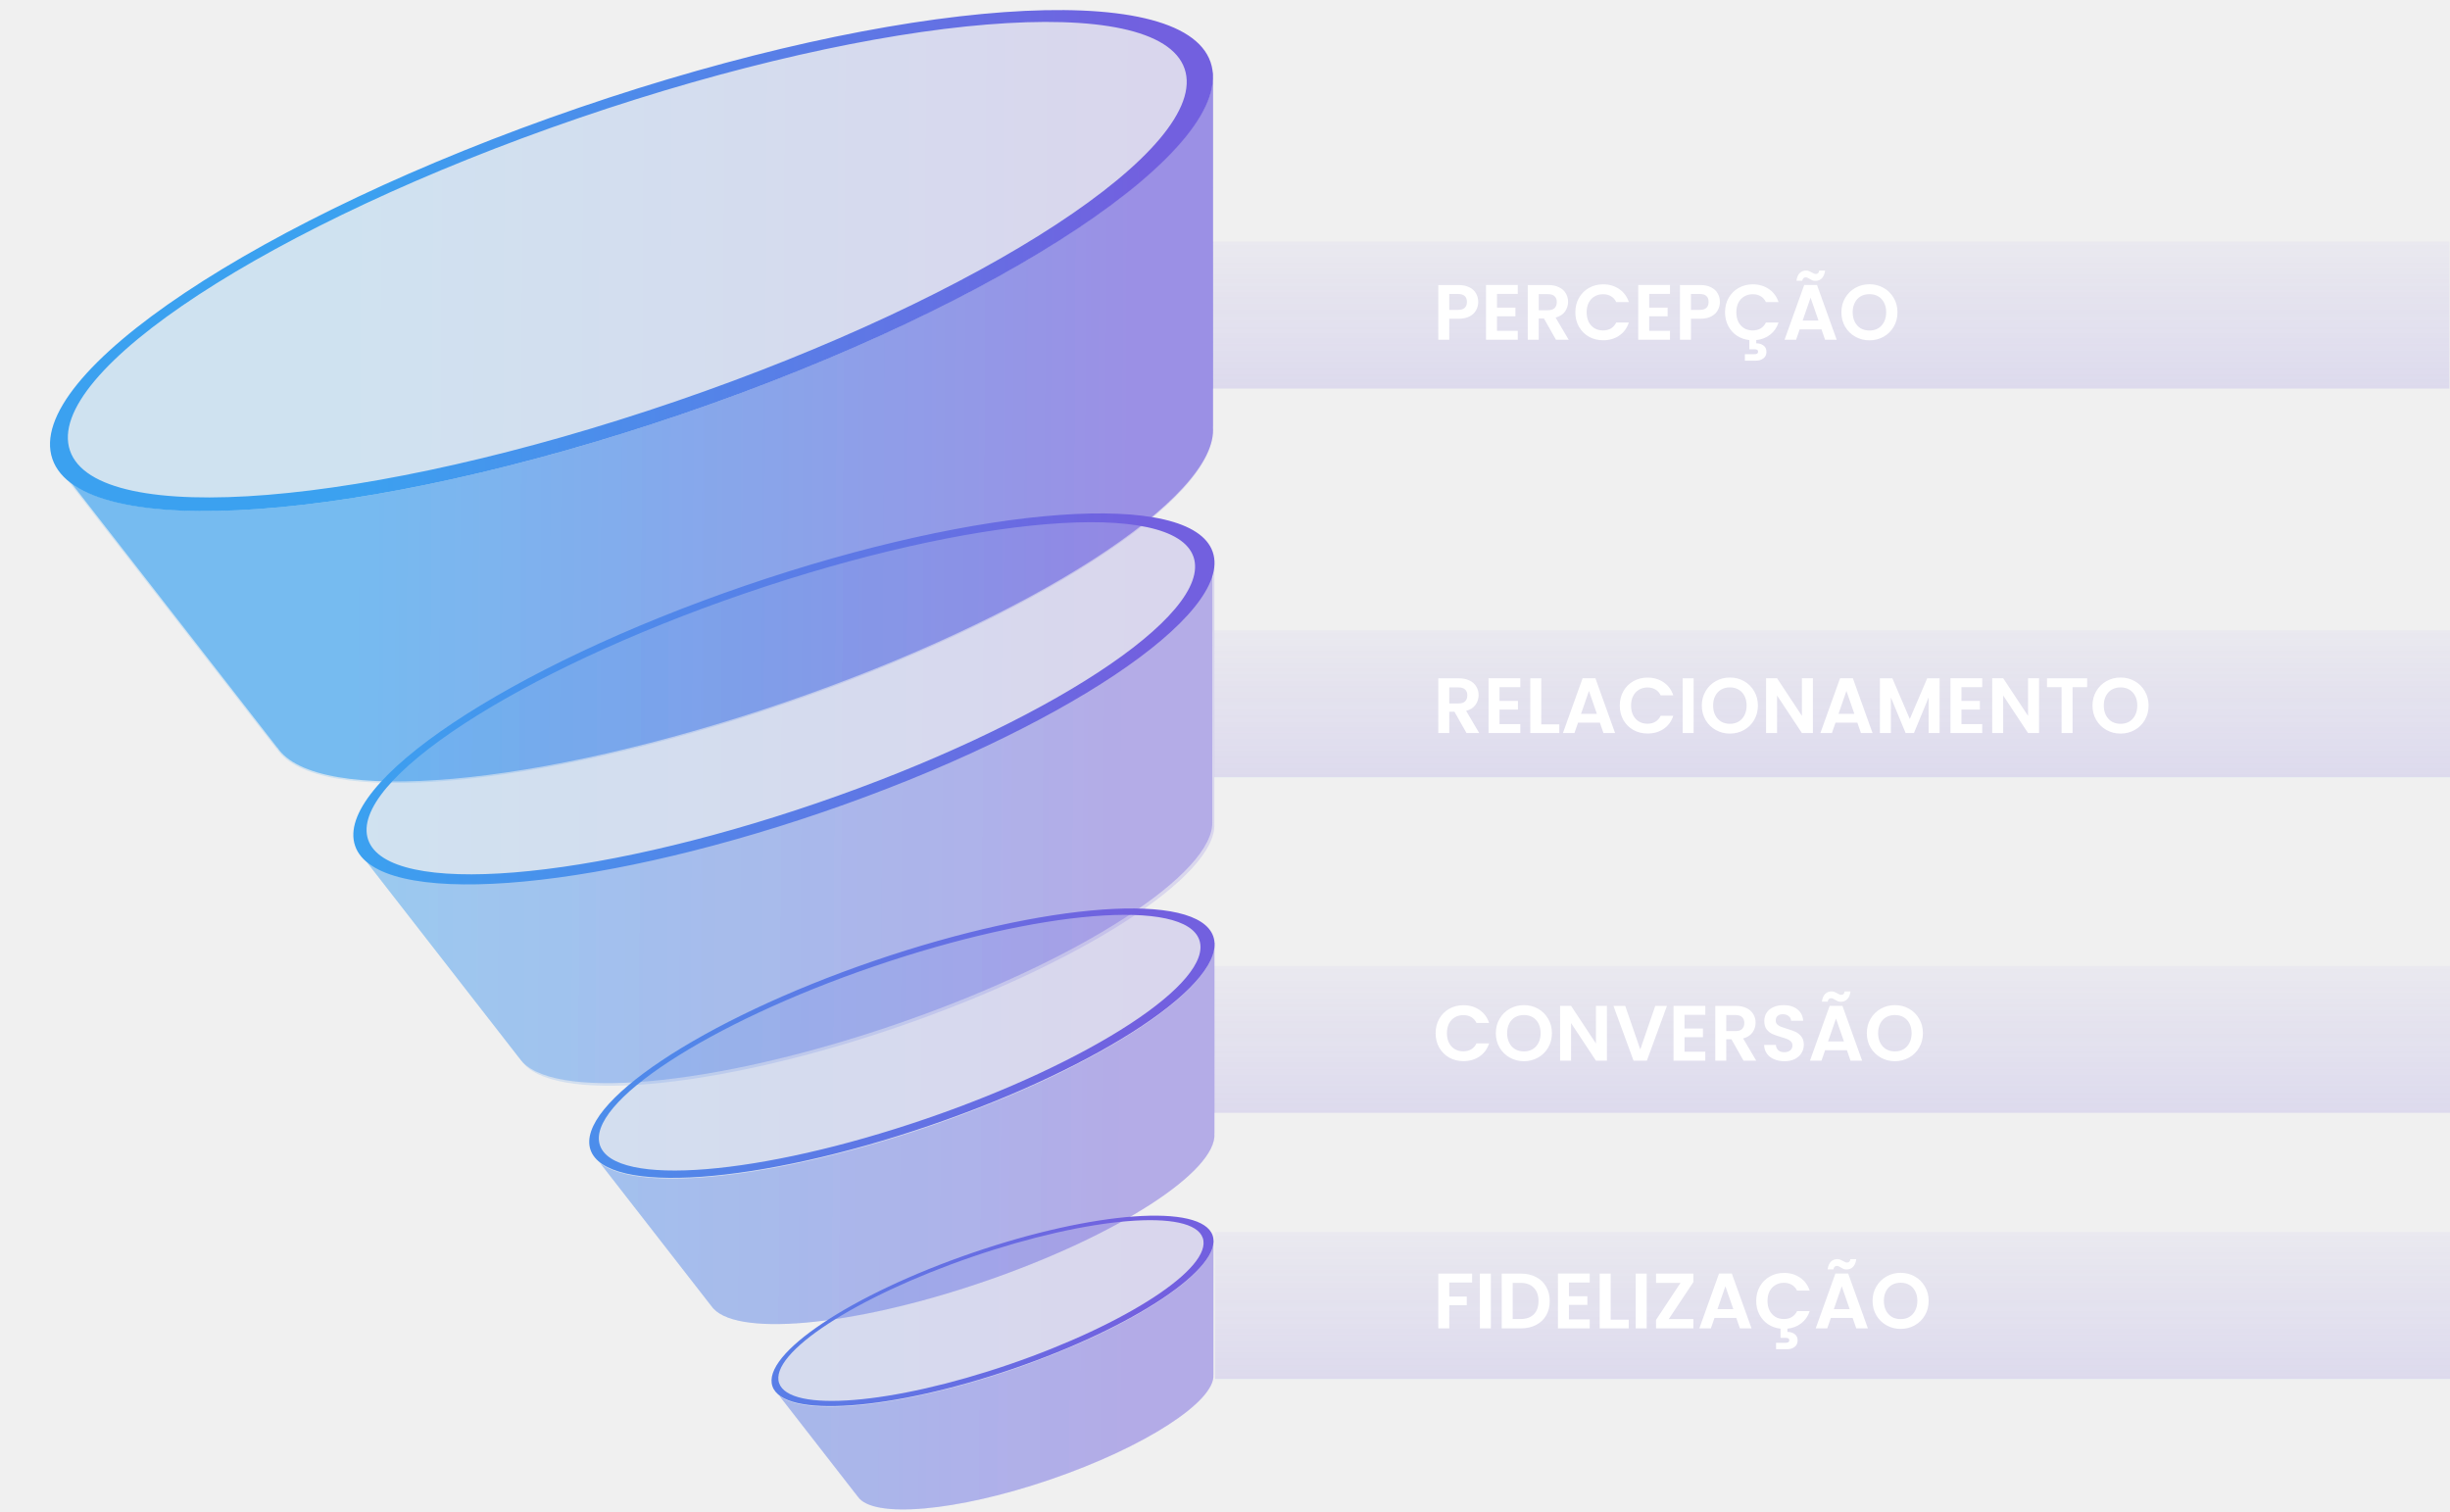
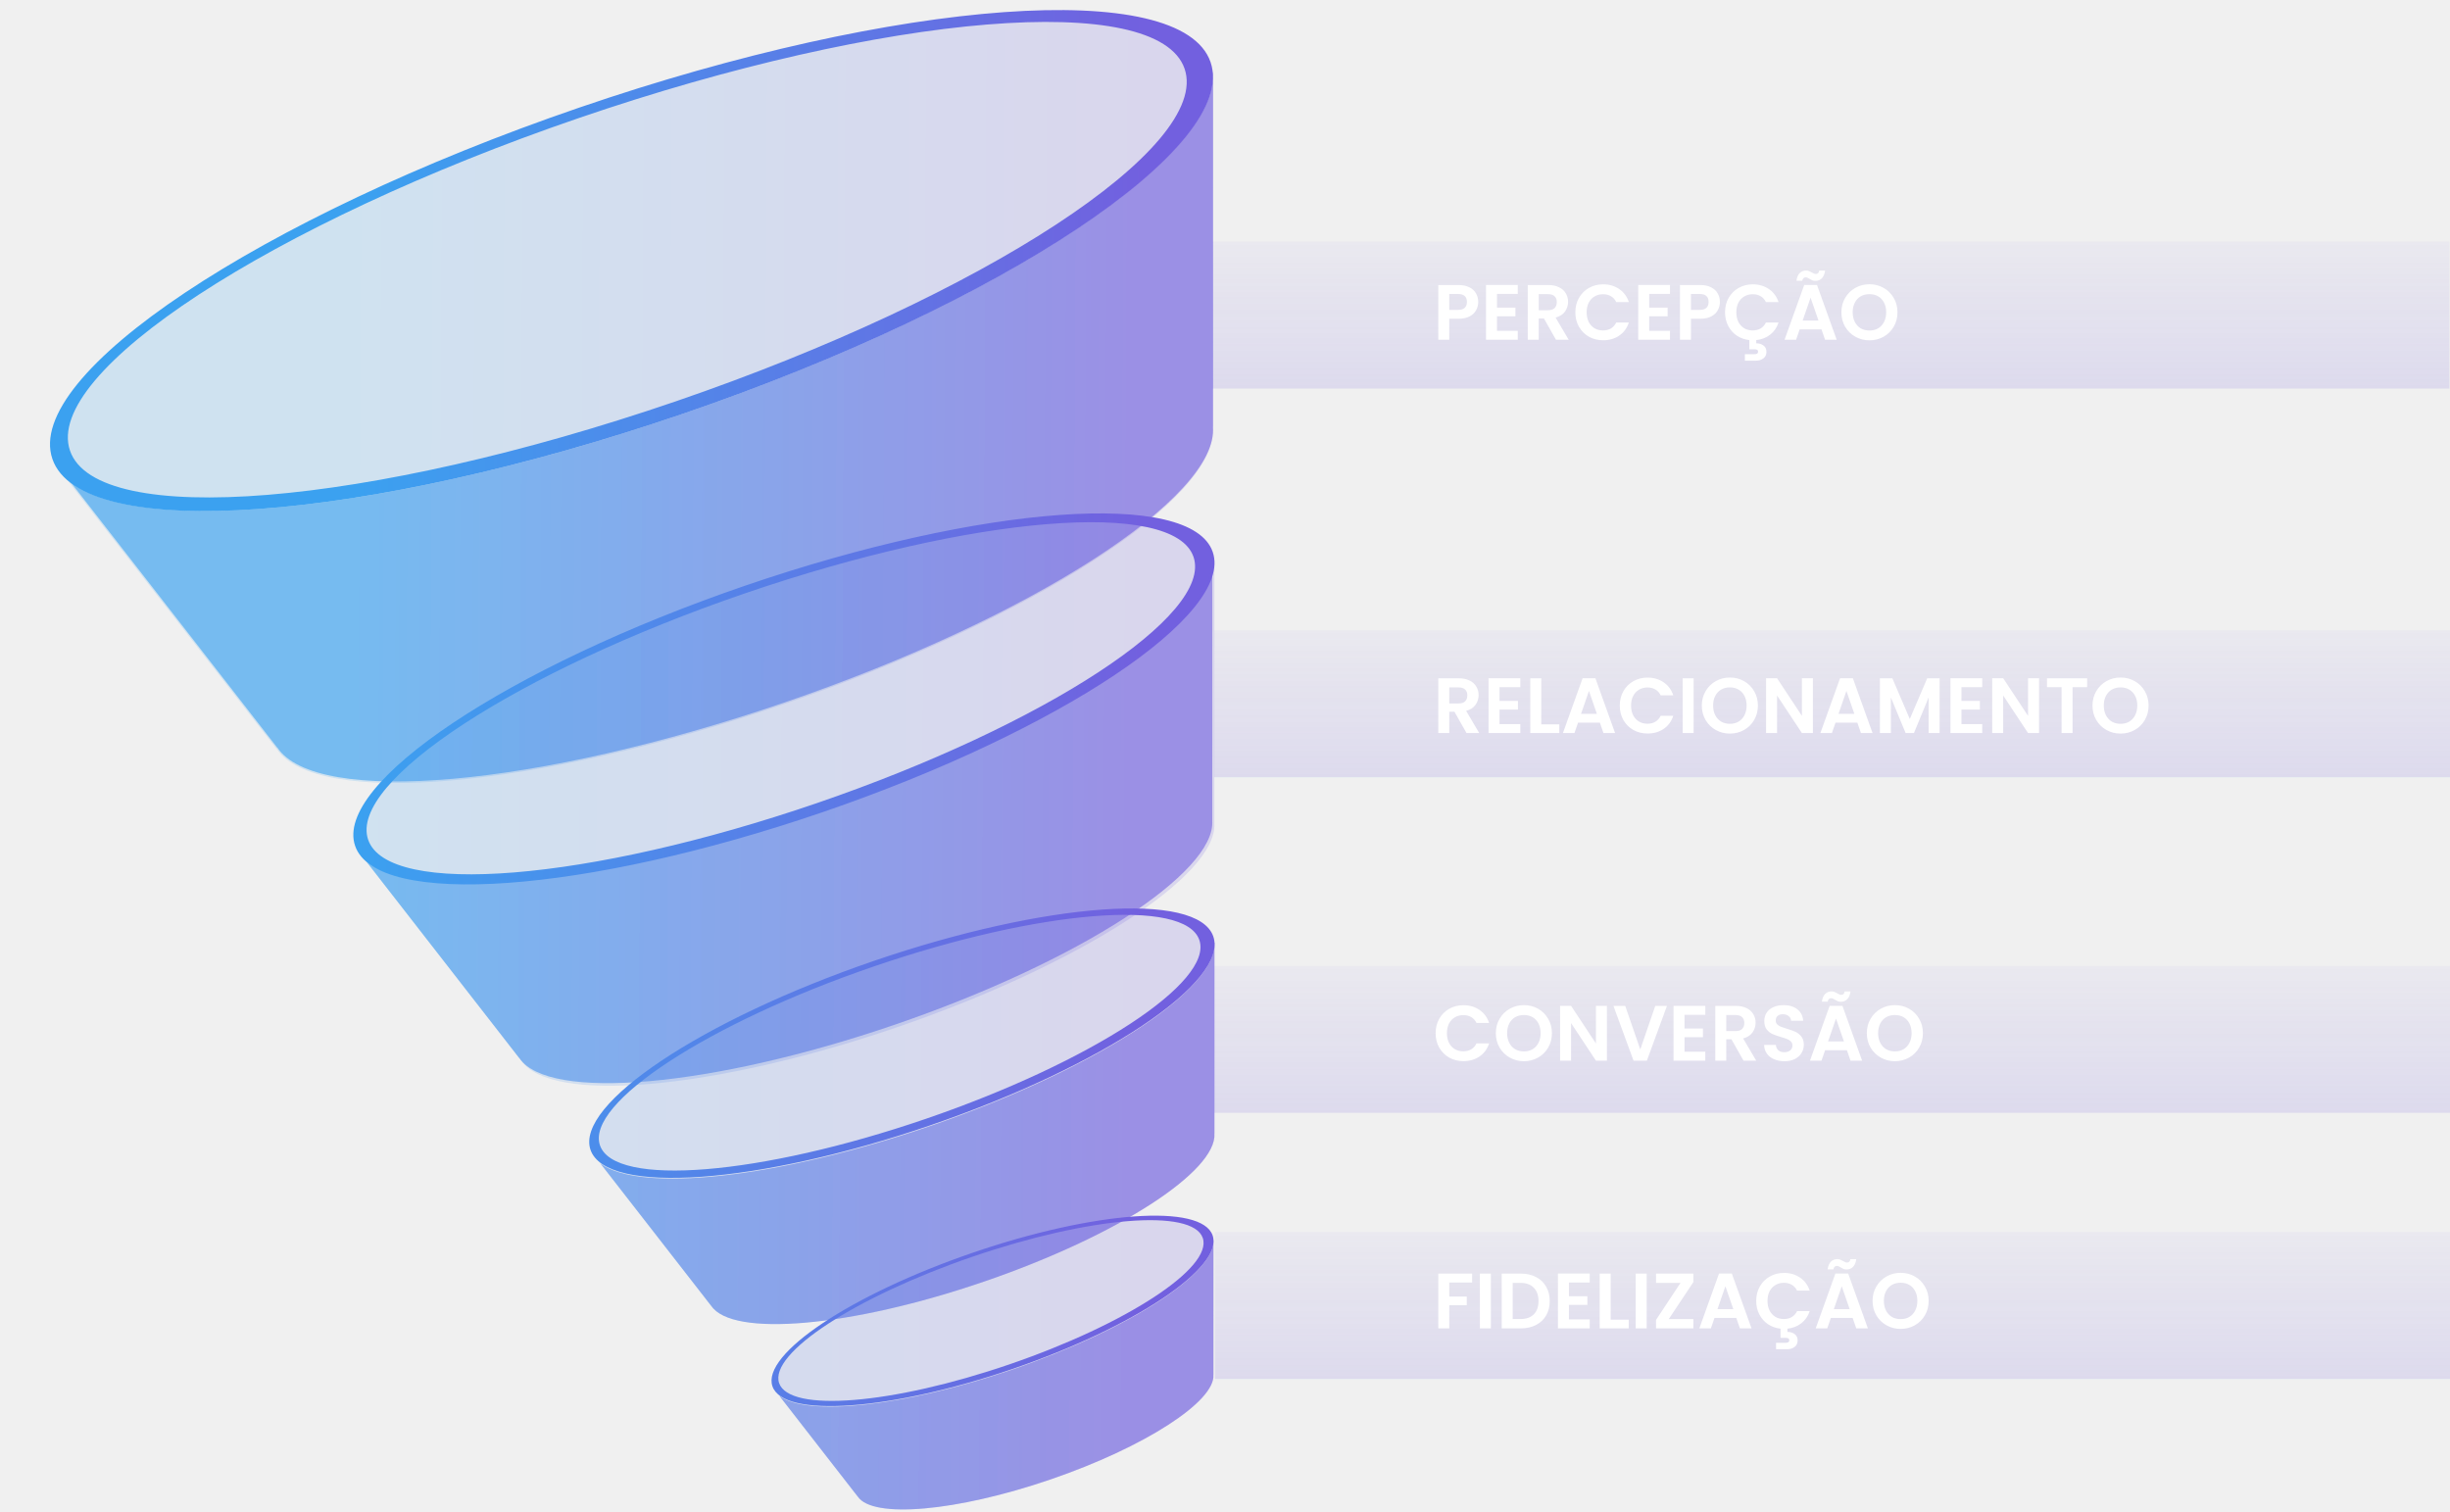
<svg xmlns="http://www.w3.org/2000/svg" width="auto" height="auto" viewBox="0 0 937 578" fill="none">
  <g clip-path="url(#clip0_1770_126)">
    <g class="step">
      <path opacity="0.3" fill-rule="evenodd" clip-rule="evenodd" d="M460.713 29.202C460.636 27.691 460.362 26.231 459.884 24.827C449.326 -6.186 343.302 1.854 223.072 42.785C102.842 83.716 13.935 142.038 24.494 173.051C24.806 173.97 25.203 174.854 25.681 175.705L20.894 177.317L105.872 286.541L105.92 286.524C120.806 308.921 205.107 301.749 299.937 269.255C394.767 236.76 465.749 190.723 463.771 163.903L463.795 163.895L463.809 28.159L460.713 29.202Z" fill="url(#paint4_linear_1770_126)" fill-opacity="0.6" />
      <path fill-rule="evenodd" clip-rule="evenodd" d="M261.549 158.143C383.863 116.23 474.047 56.071 462.98 23.772C451.912 -8.526 343.785 -0.733 221.47 41.179C99.156 83.092 8.972 143.251 20.039 175.55C31.107 207.848 139.234 200.055 261.549 158.143ZM258.469 153.501C376.182 113.165 463.296 56.214 453.045 26.295C442.793 -3.623 339.057 4.822 221.344 45.157C103.63 85.493 16.516 142.445 26.768 172.363C37.019 202.281 140.755 193.837 258.469 153.501Z" fill="url(#paint4_linear_1770_126)" />
      <path fill-rule="evenodd" clip-rule="evenodd" d="M27.285 184.758L106.019 285.955L106.067 285.939C120.953 308.335 205.253 301.164 300.083 268.669C394.913 236.175 465.896 190.137 463.918 163.318L463.941 163.309L463.955 27.574L463.788 27.63C466.533 60.816 378.86 117.873 261.626 158.099C152.951 195.388 55.447 205.665 27.285 184.758Z" fill="url(#paint4_linear_1770_126)" fill-opacity="0.6" />
    </g>
    <g class="step">
      <path opacity="0.3" fill-rule="evenodd" clip-rule="evenodd" d="M462.809 361.102C462.768 360.289 462.62 359.504 462.363 358.749C456.686 342.072 399.673 346.396 335.021 368.406C270.37 390.415 222.562 421.777 228.239 438.454C228.407 438.948 228.621 439.424 228.878 439.881L226.303 440.748L271.999 499.481L272.025 499.473C280.029 511.516 325.361 507.66 376.354 490.186C427.348 472.713 465.517 447.957 464.453 433.535L464.466 433.531L464.473 360.541L462.809 361.102Z" fill="url(#paint4_linear_1770_126)" fill-opacity="0.6" />
      <path fill-rule="evenodd" clip-rule="evenodd" d="M355.711 430.44C421.484 407.903 469.979 375.553 464.028 358.185C458.076 340.817 399.933 345.008 334.16 367.545C268.387 390.083 219.892 422.433 225.844 439.801C231.795 457.169 289.939 452.978 355.711 430.44ZM354.055 427.944C417.353 406.254 464.198 375.629 458.685 359.541C453.172 343.453 397.39 347.994 334.092 369.684C270.793 391.374 223.949 421.999 229.462 438.087C234.974 454.175 290.757 449.634 354.055 427.944Z" fill="url(#paint4_linear_1770_126)" />
-       <path opacity="0.6" fill-rule="evenodd" clip-rule="evenodd" d="M229.66 445.061L271.999 499.48L272.024 499.471C280.025 511.517 325.358 507.661 376.354 490.187C427.35 472.713 465.52 447.955 464.453 433.534L464.466 433.529L464.474 360.54L464.384 360.57C465.86 378.415 418.715 409.096 355.675 430.727C297.235 450.779 244.801 456.305 229.66 445.061Z" fill="url(#paint4_linear_1770_126)" fill-opacity="0.6" />
+       <path fill-rule="evenodd" clip-rule="evenodd" d="M229.66 445.061L271.999 499.48L272.024 499.471C280.025 511.517 325.358 507.661 376.354 490.187C427.35 472.713 465.52 447.955 464.453 433.534L464.466 433.529L464.474 360.54L464.384 360.57C465.86 378.415 418.715 409.096 355.675 430.727C297.235 450.779 244.801 456.305 229.66 445.061Z" fill="url(#paint4_linear_1770_126)" fill-opacity="0.6" />
    </g>
    <g class="step">
      <path opacity="0.3" fill-rule="evenodd" clip-rule="evenodd" d="M462.133 215.138C462.076 214.02 461.873 212.939 461.52 211.9C453.701 188.935 375.189 194.888 286.158 225.198C197.126 255.508 131.29 298.696 139.108 321.661C139.34 322.341 139.633 322.996 139.987 323.625L136.443 324.819L199.37 405.7L199.405 405.688C210.428 422.274 272.854 416.963 343.077 392.901C413.3 368.838 465.864 334.746 464.398 314.886L464.416 314.88L464.426 214.366L462.133 215.138Z" fill="url(#paint4_linear_1770_126)" fill-opacity="0.6" />
      <path fill-rule="evenodd" clip-rule="evenodd" d="M314.65 310.627C405.225 279.59 472.007 235.041 463.812 211.124C455.616 187.207 375.547 192.978 284.972 224.014C194.396 255.051 127.614 299.6 135.81 323.517C144.006 347.434 224.075 341.663 314.65 310.627ZM312.37 307.192C399.537 277.323 464.047 235.15 456.455 212.995C448.863 190.84 372.046 197.094 284.878 226.963C197.71 256.831 133.201 299.005 140.793 321.16C148.384 343.314 225.202 337.061 312.37 307.192Z" fill="url(#paint4_linear_1770_126)" />
-       <path opacity="0.6" fill-rule="evenodd" clip-rule="evenodd" d="M140.281 329.76L198.587 404.701L198.622 404.689C209.644 421.274 272.07 415.964 342.294 391.901C412.517 367.839 465.08 333.747 463.615 313.887L463.632 313.881L463.642 213.367L463.519 213.409C465.55 237.983 400.627 280.234 313.816 310.021C233.338 337.635 161.132 345.245 140.281 329.76Z" fill="url(#paint4_linear_1770_126)" fill-opacity="0.6" />
+       <path fill-rule="evenodd" clip-rule="evenodd" d="M140.281 329.76L198.587 404.701L198.622 404.689C209.644 421.274 272.07 415.964 342.294 391.901C412.517 367.839 465.08 333.747 463.615 313.887L463.632 313.881L463.642 213.367L463.519 213.409C465.55 237.983 400.627 280.234 313.816 310.021C233.338 337.635 161.132 345.245 140.281 329.76Z" fill="url(#paint4_linear_1770_126)" fill-opacity="0.6" />
    </g>
    <g class="step">
-       <path opacity="0.6" fill-rule="evenodd" clip-rule="evenodd" d="M298.115 533.962L328.042 572.427L328.059 572.422C333.714 580.936 365.757 578.211 401.802 565.859C437.848 553.508 464.828 536.008 464.073 525.815L464.082 525.812L464.087 474.221L464.024 474.243C465.065 486.856 431.742 508.542 387.185 523.83C345.878 538.004 308.816 541.91 298.115 533.962Z" fill="url(#paint4_linear_1770_126)" fill-opacity="0.6" />
+       <path fill-rule="evenodd" clip-rule="evenodd" d="M298.115 533.962L328.042 572.427L328.059 572.422C333.714 580.936 365.757 578.211 401.802 565.859C437.848 553.508 464.828 536.008 464.073 525.815L464.082 525.812L464.087 474.221L464.024 474.243C465.065 486.856 431.742 508.542 387.185 523.83C345.878 538.004 308.816 541.91 298.115 533.962Z" fill="url(#paint4_linear_1770_126)" fill-opacity="0.6" />
      <path opacity="0.3" fill-rule="evenodd" clip-rule="evenodd" d="M462.911 474.618C462.882 474.044 462.778 473.49 462.596 472.957C458.583 461.169 418.285 464.225 372.588 479.782C326.891 495.339 293.099 517.506 297.112 529.294C297.23 529.643 297.381 529.978 297.562 530.301L295.743 530.914L328.042 572.428L328.06 572.422C333.718 580.934 365.759 578.208 401.803 565.858C437.846 553.507 464.825 536.009 464.073 525.815L464.082 525.812L464.087 474.222L462.911 474.618Z" fill="url(#paint4_linear_1770_126)" fill-opacity="0.6" />
      <path fill-rule="evenodd" clip-rule="evenodd" d="M387.212 523.615C433.702 507.685 467.979 484.82 463.772 472.544C459.566 460.268 418.468 463.23 371.979 479.16C325.489 495.09 291.212 517.956 295.418 530.232C299.625 542.508 340.722 539.546 387.212 523.615ZM386.041 521.85C430.782 506.52 463.893 484.873 459.996 473.502C456.1 462.13 416.671 465.34 371.931 480.671C327.19 496.002 294.079 517.648 297.976 529.02C301.872 540.391 341.301 537.181 386.041 521.85Z" fill="url(#paint4_linear_1770_126)" />
    </g>
    <path opacity="0.15" d="M464.662 471.248L937.769 471.248L937.769 527.453L464.662 527.453L464.662 471.248Z" fill="url(#paint6_linear_1770_126)" />
    <path opacity="0.15" d="M464.355 369.43L937.462 369.43L937.462 425.635L464.355 425.635L464.355 369.43Z" fill="url(#paint7_linear_1770_126)" />
    <path opacity="0.15" d="M464.355 241.096L937.462 241.096L937.462 297.301L464.355 297.301L464.355 241.096Z" fill="url(#paint8_linear_1770_126)" />
    <path d="M560.872 280.381L556.252 272.221H554.272V280.381H550.072V259.441H557.932C559.552 259.441 560.932 259.731 562.072 260.311C563.212 260.871 564.062 261.641 564.622 262.621C565.202 263.581 565.492 264.661 565.492 265.861C565.492 267.241 565.092 268.491 564.292 269.611C563.492 270.711 562.302 271.471 560.722 271.891L565.732 280.381H560.872ZM554.272 269.071H557.782C558.922 269.071 559.772 268.801 560.332 268.261C560.892 267.701 561.172 266.931 561.172 265.951C561.172 264.991 560.892 264.251 560.332 263.731C559.772 263.191 558.922 262.921 557.782 262.921H554.272V269.071ZM573.491 262.831V268.081H580.541V271.411H573.491V276.961H581.441V280.381H569.291V259.411H581.441V262.831H573.491ZM589.458 277.051H596.358V280.381H585.258V259.441H589.458V277.051ZM611.867 276.391H603.527L602.147 280.381H597.737L605.267 259.411H610.157L617.687 280.381H613.247L611.867 276.391ZM610.727 273.031L607.697 264.271L604.667 273.031H610.727ZM619.482 269.881C619.482 267.821 619.942 265.981 620.862 264.361C621.802 262.721 623.072 261.451 624.672 260.551C626.292 259.631 628.102 259.171 630.102 259.171C632.442 259.171 634.492 259.771 636.252 260.971C638.012 262.171 639.242 263.831 639.942 265.951H635.112C634.632 264.951 633.952 264.201 633.072 263.701C632.212 263.201 631.212 262.951 630.072 262.951C628.852 262.951 627.762 263.241 626.802 263.821C625.862 264.381 625.122 265.181 624.582 266.221C624.062 267.261 623.802 268.481 623.802 269.881C623.802 271.261 624.062 272.481 624.582 273.541C625.122 274.581 625.862 275.391 626.802 275.971C627.762 276.531 628.852 276.811 630.072 276.811C631.212 276.811 632.212 276.561 633.072 276.061C633.952 275.541 634.632 274.781 635.112 273.781H639.942C639.242 275.921 638.012 277.591 636.252 278.791C634.512 279.971 632.462 280.561 630.102 280.561C628.102 280.561 626.292 280.111 624.672 279.211C623.072 278.291 621.802 277.021 620.862 275.401C619.942 273.781 619.482 271.941 619.482 269.881ZM647.729 259.441V280.381H643.529V259.441H647.729ZM661.599 280.591C659.639 280.591 657.839 280.131 656.199 279.211C654.559 278.291 653.259 277.021 652.299 275.401C651.339 273.761 650.859 271.911 650.859 269.851C650.859 267.811 651.339 265.981 652.299 264.361C653.259 262.721 654.559 261.441 656.199 260.521C657.839 259.601 659.639 259.141 661.599 259.141C663.579 259.141 665.379 259.601 666.999 260.521C668.639 261.441 669.929 262.721 670.869 264.361C671.829 265.981 672.309 267.811 672.309 269.851C672.309 271.911 671.829 273.761 670.869 275.401C669.929 277.021 668.639 278.291 666.999 279.211C665.359 280.131 663.559 280.591 661.599 280.591ZM661.599 276.841C662.859 276.841 663.969 276.561 664.929 276.001C665.889 275.421 666.639 274.601 667.179 273.541C667.719 272.481 667.989 271.251 667.989 269.851C667.989 268.451 667.719 267.231 667.179 266.191C666.639 265.131 665.889 264.321 664.929 263.761C663.969 263.201 662.859 262.921 661.599 262.921C660.339 262.921 659.219 263.201 658.239 263.761C657.279 264.321 656.529 265.131 655.989 266.191C655.449 267.231 655.179 268.451 655.179 269.851C655.179 271.251 655.449 272.481 655.989 273.541C656.529 274.601 657.279 275.421 658.239 276.001C659.219 276.561 660.339 276.841 661.599 276.841ZM693.343 280.381H689.143L679.633 266.011V280.381H675.433V259.411H679.633L689.143 273.811V259.411H693.343V280.381ZM710.334 276.391H701.994L700.614 280.381H696.204L703.734 259.411H708.624L716.154 280.381H711.714L710.334 276.391ZM709.194 273.031L706.164 264.271L703.134 273.031H709.194ZM741.798 259.441V280.381H737.598V266.761L731.988 280.381H728.808L723.168 266.761V280.381H718.968V259.441H723.738L730.398 275.011L737.058 259.441H741.798ZM750.151 262.831V268.081H757.201V271.411H750.151V276.961H758.101V280.381H745.951V259.411H758.101V262.831H750.151ZM779.828 280.381H775.628L766.118 266.011V280.381H761.918V259.411H766.118L775.628 273.811V259.411H779.828V280.381ZM798.228 259.441V262.831H792.648V280.381H788.448V262.831H782.868V259.441H798.228ZM811.013 280.591C809.053 280.591 807.253 280.131 805.613 279.211C803.973 278.291 802.673 277.021 801.713 275.401C800.753 273.761 800.273 271.911 800.273 269.851C800.273 267.811 800.753 265.981 801.713 264.361C802.673 262.721 803.973 261.441 805.613 260.521C807.253 259.601 809.053 259.141 811.013 259.141C812.993 259.141 814.793 259.601 816.413 260.521C818.053 261.441 819.343 262.721 820.283 264.361C821.243 265.981 821.723 267.811 821.723 269.851C821.723 271.911 821.243 273.761 820.283 275.401C819.343 277.021 818.053 278.291 816.413 279.211C814.773 280.131 812.973 280.591 811.013 280.591ZM811.013 276.841C812.273 276.841 813.383 276.561 814.343 276.001C815.303 275.421 816.053 274.601 816.593 273.541C817.133 272.481 817.403 271.251 817.403 269.851C817.403 268.451 817.133 267.231 816.593 266.191C816.053 265.131 815.303 264.321 814.343 263.761C813.383 263.201 812.273 262.921 811.013 262.921C809.753 262.921 808.633 263.201 807.653 263.761C806.693 264.321 805.943 265.131 805.403 266.191C804.863 267.231 804.593 268.451 804.593 269.851C804.593 271.251 804.863 272.481 805.403 273.541C805.943 274.601 806.693 275.421 807.653 276.001C808.633 276.561 809.753 276.841 811.013 276.841Z" fill="white" />
    <path d="M549.052 395.184C549.052 393.124 549.512 391.284 550.432 389.664C551.372 388.024 552.642 386.754 554.242 385.854C555.862 384.934 557.672 384.474 559.672 384.474C562.012 384.474 564.062 385.074 565.822 386.274C567.582 387.474 568.812 389.134 569.512 391.254H564.682C564.202 390.254 563.522 389.504 562.642 389.004C561.782 388.504 560.782 388.254 559.642 388.254C558.422 388.254 557.332 388.544 556.372 389.124C555.432 389.684 554.692 390.484 554.152 391.524C553.632 392.564 553.372 393.784 553.372 395.184C553.372 396.564 553.632 397.784 554.152 398.844C554.692 399.884 555.432 400.694 556.372 401.274C557.332 401.834 558.422 402.114 559.642 402.114C560.782 402.114 561.782 401.864 562.642 401.364C563.522 400.844 564.202 400.084 564.682 399.084H569.512C568.812 401.224 567.582 402.894 565.822 404.094C564.082 405.274 562.032 405.864 559.672 405.864C557.672 405.864 555.862 405.414 554.242 404.514C552.642 403.594 551.372 402.324 550.432 400.704C549.512 399.084 549.052 397.244 549.052 395.184ZM582.819 405.894C580.859 405.894 579.059 405.434 577.419 404.514C575.779 403.594 574.479 402.324 573.519 400.704C572.559 399.064 572.079 397.214 572.079 395.154C572.079 393.114 572.559 391.284 573.519 389.664C574.479 388.024 575.779 386.744 577.419 385.824C579.059 384.904 580.859 384.444 582.819 384.444C584.799 384.444 586.599 384.904 588.219 385.824C589.859 386.744 591.149 388.024 592.089 389.664C593.049 391.284 593.529 393.114 593.529 395.154C593.529 397.214 593.049 399.064 592.089 400.704C591.149 402.324 589.859 403.594 588.219 404.514C586.579 405.434 584.779 405.894 582.819 405.894ZM582.819 402.144C584.079 402.144 585.189 401.864 586.149 401.304C587.109 400.724 587.859 399.904 588.399 398.844C588.939 397.784 589.209 396.554 589.209 395.154C589.209 393.754 588.939 392.534 588.399 391.494C587.859 390.434 587.109 389.624 586.149 389.064C585.189 388.504 584.079 388.224 582.819 388.224C581.559 388.224 580.439 388.504 579.459 389.064C578.499 389.624 577.749 390.434 577.209 391.494C576.669 392.534 576.399 393.754 576.399 395.154C576.399 396.554 576.669 397.784 577.209 398.844C577.749 399.904 578.499 400.724 579.459 401.304C580.439 401.864 581.559 402.144 582.819 402.144ZM614.564 405.684H610.364L600.854 391.314V405.684H596.654V384.714H600.854L610.364 399.114V384.714H614.564V405.684ZM637.525 384.744L629.845 405.684H624.745L617.065 384.744H621.565L627.325 401.394L633.055 384.744H637.525ZM644.243 388.134V393.384H651.293V396.714H644.243V402.264H652.193V405.684H640.043V384.714H652.193V388.134H644.243ZM666.809 405.684L662.189 397.524H660.209V405.684H656.009V384.744H663.869C665.489 384.744 666.869 385.034 668.009 385.614C669.149 386.174 669.999 386.944 670.559 387.924C671.139 388.884 671.429 389.964 671.429 391.164C671.429 392.544 671.029 393.794 670.229 394.914C669.429 396.014 668.239 396.774 666.659 397.194L671.669 405.684H666.809ZM660.209 394.374H663.719C664.859 394.374 665.709 394.104 666.269 393.564C666.829 393.004 667.109 392.234 667.109 391.254C667.109 390.294 666.829 389.554 666.269 389.034C665.709 388.494 664.859 388.224 663.719 388.224H660.209V394.374ZM682.458 405.894C680.998 405.894 679.678 405.644 678.498 405.144C677.338 404.644 676.418 403.924 675.738 402.984C675.058 402.044 674.708 400.934 674.688 399.654H679.188C679.248 400.514 679.548 401.194 680.088 401.694C680.648 402.194 681.408 402.444 682.368 402.444C683.348 402.444 684.118 402.214 684.678 401.754C685.238 401.274 685.518 400.654 685.518 399.894C685.518 399.274 685.328 398.764 684.948 398.364C684.568 397.964 684.088 397.654 683.508 397.434C682.948 397.194 682.168 396.934 681.168 396.654C679.808 396.254 678.698 395.864 677.838 395.484C676.998 395.084 676.268 394.494 675.648 393.714C675.048 392.914 674.748 391.854 674.748 390.534C674.748 389.294 675.058 388.214 675.678 387.294C676.298 386.374 677.168 385.674 678.288 385.194C679.408 384.694 680.688 384.444 682.128 384.444C684.288 384.444 686.038 384.974 687.378 386.034C688.738 387.074 689.488 388.534 689.628 390.414H685.008C684.968 389.694 684.658 389.104 684.078 388.644C683.518 388.164 682.768 387.924 681.828 387.924C681.008 387.924 680.348 388.134 679.848 388.554C679.368 388.974 679.128 389.584 679.128 390.384C679.128 390.944 679.308 391.414 679.668 391.794C680.048 392.154 680.508 392.454 681.048 392.694C681.608 392.914 682.388 393.174 683.388 393.474C684.748 393.874 685.858 394.274 686.718 394.674C687.578 395.074 688.318 395.674 688.938 396.474C689.558 397.274 689.868 398.324 689.868 399.624C689.868 400.744 689.578 401.784 688.998 402.744C688.418 403.704 687.568 404.474 686.448 405.054C685.328 405.614 683.998 405.894 682.458 405.894ZM706.349 401.694H698.009L696.629 405.684H692.219L699.749 384.714H704.639L712.169 405.684H707.729L706.349 401.694ZM705.209 398.334L702.179 389.574L699.149 398.334H705.209ZM696.779 383.124C696.959 381.804 697.369 380.824 698.009 380.184C698.669 379.524 699.499 379.194 700.499 379.194C700.919 379.194 701.289 379.264 701.609 379.404C701.929 379.524 702.289 379.704 702.689 379.944C703.289 380.324 703.789 380.514 704.189 380.514C704.929 380.514 705.359 380.084 705.479 379.224H707.729C707.549 380.544 707.129 381.534 706.469 382.194C705.829 382.834 705.009 383.154 704.009 383.154C703.589 383.154 703.219 383.094 702.899 382.974C702.579 382.834 702.219 382.644 701.819 382.404C701.239 382.004 700.739 381.804 700.319 381.804C699.579 381.804 699.139 382.244 698.999 383.124H696.779ZM724.704 405.894C722.744 405.894 720.944 405.434 719.304 404.514C717.664 403.594 716.364 402.324 715.404 400.704C714.444 399.064 713.964 397.214 713.964 395.154C713.964 393.114 714.444 391.284 715.404 389.664C716.364 388.024 717.664 386.744 719.304 385.824C720.944 384.904 722.744 384.444 724.704 384.444C726.684 384.444 728.484 384.904 730.104 385.824C731.744 386.744 733.034 388.024 733.974 389.664C734.934 391.284 735.414 393.114 735.414 395.154C735.414 397.214 734.934 399.064 733.974 400.704C733.034 402.324 731.744 403.594 730.104 404.514C728.464 405.434 726.664 405.894 724.704 405.894ZM724.704 402.144C725.964 402.144 727.074 401.864 728.034 401.304C728.994 400.724 729.744 399.904 730.284 398.844C730.824 397.784 731.094 396.554 731.094 395.154C731.094 393.754 730.824 392.534 730.284 391.494C729.744 390.434 728.994 389.624 728.034 389.064C727.074 388.504 725.964 388.224 724.704 388.224C723.444 388.224 722.324 388.504 721.344 389.064C720.384 389.624 719.634 390.434 719.094 391.494C718.554 392.534 718.284 393.754 718.284 395.154C718.284 396.554 718.554 397.784 719.094 398.844C719.634 399.904 720.384 400.724 721.344 401.304C722.324 401.864 723.444 402.144 724.704 402.144Z" fill="white" />
    <path d="M563.002 487.138V490.528H554.272V495.898H560.962V499.228H554.272V508.078H550.072V487.138H563.002ZM570.18 487.138V508.078H565.98V487.138H570.18ZM581.65 487.138C583.85 487.138 585.78 487.568 587.44 488.428C589.12 489.288 590.41 490.518 591.31 492.118C592.23 493.698 592.69 495.538 592.69 497.638C592.69 499.738 592.23 501.578 591.31 503.158C590.41 504.718 589.12 505.928 587.44 506.788C585.78 507.648 583.85 508.078 581.65 508.078H574.33V487.138H581.65ZM581.5 504.508C583.7 504.508 585.4 503.908 586.6 502.708C587.8 501.508 588.4 499.818 588.4 497.638C588.4 495.458 587.8 493.758 586.6 492.538C585.4 491.298 583.7 490.678 581.5 490.678H578.53V504.508H581.5ZM600.034 490.528V495.778H607.084V499.108H600.034V504.658H607.984V508.078H595.834V487.108H607.984V490.528H600.034ZM616 504.748H622.9V508.078H611.8V487.138H616V504.748ZM629.77 487.138V508.078H625.57V487.138H629.77ZM638.21 504.538H647.63V508.078H633.35V504.838L642.71 490.678H633.35V487.138H647.63V490.378L638.21 504.538ZM664.045 504.088H655.705L654.325 508.078H649.915L657.445 487.108H662.335L669.865 508.078H665.425L664.045 504.088ZM662.905 500.728L659.875 491.968L656.845 500.728H662.905ZM682.249 504.508C683.389 504.508 684.389 504.258 685.249 503.758C686.129 503.238 686.809 502.478 687.289 501.478H692.119C691.499 503.398 690.429 504.948 688.909 506.128C687.409 507.288 685.639 507.978 683.599 508.198V509.428C684.699 509.428 685.619 509.708 686.359 510.268C687.119 510.828 687.499 511.638 687.499 512.698C687.499 513.778 687.109 514.608 686.329 515.188C685.569 515.768 684.629 516.058 683.509 516.058H679.249V513.598H682.819C683.299 513.598 683.659 513.528 683.899 513.388C684.159 513.248 684.289 512.998 684.289 512.638C684.289 512.278 684.159 512.028 683.899 511.888C683.659 511.768 683.299 511.708 682.819 511.708H680.959V508.198C679.179 507.998 677.579 507.428 676.159 506.488C674.759 505.528 673.659 504.278 672.859 502.738C672.059 501.198 671.659 499.478 671.659 497.578C671.659 495.518 672.119 493.678 673.039 492.058C673.979 490.418 675.249 489.148 676.849 488.248C678.469 487.328 680.279 486.868 682.279 486.868C684.619 486.868 686.669 487.468 688.429 488.668C690.189 489.868 691.419 491.528 692.119 493.648H687.289C686.809 492.648 686.129 491.898 685.249 491.398C684.389 490.898 683.389 490.648 682.249 490.648C681.029 490.648 679.939 490.938 678.979 491.518C678.039 492.078 677.299 492.878 676.759 493.918C676.239 494.958 675.979 496.178 675.979 497.578C675.979 498.958 676.239 500.178 676.759 501.238C677.299 502.278 678.039 503.088 678.979 503.668C679.939 504.228 681.029 504.508 682.249 504.508ZM708.547 504.088H700.207L698.827 508.078H694.417L701.947 487.108H706.837L714.367 508.078H709.927L708.547 504.088ZM707.407 500.728L704.377 491.968L701.347 500.728H707.407ZM698.977 485.518C699.157 484.198 699.567 483.218 700.207 482.578C700.867 481.918 701.697 481.588 702.697 481.588C703.117 481.588 703.487 481.658 703.807 481.798C704.127 481.918 704.487 482.098 704.887 482.338C705.487 482.718 705.987 482.908 706.387 482.908C707.127 482.908 707.557 482.478 707.677 481.618H709.927C709.747 482.938 709.327 483.928 708.667 484.588C708.027 485.228 707.207 485.548 706.207 485.548C705.787 485.548 705.417 485.488 705.097 485.368C704.777 485.228 704.417 485.038 704.017 484.798C703.437 484.398 702.937 484.198 702.517 484.198C701.777 484.198 701.337 484.638 701.197 485.518H698.977ZM726.901 508.288C724.941 508.288 723.141 507.828 721.501 506.908C719.861 505.988 718.561 504.718 717.601 503.098C716.641 501.458 716.161 499.608 716.161 497.548C716.161 495.508 716.641 493.678 717.601 492.058C718.561 490.418 719.861 489.138 721.501 488.218C723.141 487.298 724.941 486.838 726.901 486.838C728.881 486.838 730.681 487.298 732.301 488.218C733.941 489.138 735.231 490.418 736.171 492.058C737.131 493.678 737.611 495.508 737.611 497.548C737.611 499.608 737.131 501.458 736.171 503.098C735.231 504.718 733.941 505.988 732.301 506.908C730.661 507.828 728.861 508.288 726.901 508.288ZM726.901 504.538C728.161 504.538 729.271 504.258 730.231 503.698C731.191 503.118 731.941 502.298 732.481 501.238C733.021 500.178 733.291 498.948 733.291 497.548C733.291 496.148 733.021 494.928 732.481 493.888C731.941 492.828 731.191 492.018 730.231 491.458C729.271 490.898 728.161 490.618 726.901 490.618C725.641 490.618 724.521 490.898 723.541 491.458C722.581 492.018 721.831 492.828 721.291 493.888C720.751 494.928 720.481 496.148 720.481 497.548C720.481 498.948 720.751 500.178 721.291 501.238C721.831 502.298 722.581 503.118 723.541 503.698C724.521 504.258 725.641 504.538 726.901 504.538Z" fill="white" />
    <path opacity="0.15" d="M463.658 92.418L936.764 92.418L936.764 148.623L463.658 148.623L463.658 92.418Z" fill="url(#paint9_linear_1770_126)" />
    <path d="M565.342 115.501C565.342 116.621 565.072 117.671 564.532 118.651C564.012 119.631 563.182 120.421 562.042 121.021C560.922 121.621 559.502 121.921 557.782 121.921H554.272V129.961H550.072V109.021H557.782C559.402 109.021 560.782 109.301 561.922 109.861C563.062 110.421 563.912 111.191 564.472 112.171C565.052 113.151 565.342 114.261 565.342 115.501ZM557.602 118.531C558.762 118.531 559.622 118.271 560.182 117.751C560.742 117.211 561.022 116.461 561.022 115.501C561.022 113.461 559.882 112.441 557.602 112.441H554.272V118.531H557.602ZM572.524 112.411V117.661H579.574V120.991H572.524V126.541H580.474V129.961H568.324V108.991H580.474V112.411H572.524ZM595.091 129.961L590.471 121.801H588.491V129.961H584.291V109.021H592.151C593.771 109.021 595.151 109.311 596.291 109.891C597.431 110.451 598.281 111.221 598.841 112.201C599.421 113.161 599.711 114.241 599.711 115.441C599.711 116.821 599.311 118.071 598.511 119.191C597.711 120.291 596.521 121.051 594.941 121.471L599.951 129.961H595.091ZM588.491 118.651H592.001C593.141 118.651 593.991 118.381 594.551 117.841C595.111 117.281 595.391 116.511 595.391 115.531C595.391 114.571 595.111 113.831 594.551 113.311C593.991 112.771 593.141 112.501 592.001 112.501H588.491V118.651ZM602.489 119.461C602.489 117.401 602.949 115.561 603.869 113.941C604.809 112.301 606.079 111.031 607.679 110.131C609.299 109.211 611.109 108.751 613.109 108.751C615.449 108.751 617.499 109.351 619.259 110.551C621.019 111.751 622.249 113.411 622.949 115.531H618.119C617.639 114.531 616.959 113.781 616.079 113.281C615.219 112.781 614.219 112.531 613.079 112.531C611.859 112.531 610.769 112.821 609.809 113.401C608.869 113.961 608.129 114.761 607.589 115.801C607.069 116.841 606.809 118.061 606.809 119.461C606.809 120.841 607.069 122.061 607.589 123.121C608.129 124.161 608.869 124.971 609.809 125.551C610.769 126.111 611.859 126.391 613.079 126.391C614.219 126.391 615.219 126.141 616.079 125.641C616.959 125.121 617.639 124.361 618.119 123.361H622.949C622.249 125.501 621.019 127.171 619.259 128.371C617.519 129.551 615.469 130.141 613.109 130.141C611.109 130.141 609.299 129.691 607.679 128.791C606.079 127.871 604.809 126.601 603.869 124.981C602.949 123.361 602.489 121.521 602.489 119.461ZM630.737 112.411V117.661H637.787V120.991H630.737V126.541H638.687V129.961H626.537V108.991H638.687V112.411H630.737ZM657.774 115.501C657.774 116.621 657.504 117.671 656.964 118.651C656.444 119.631 655.614 120.421 654.474 121.021C653.354 121.621 651.934 121.921 650.214 121.921H646.704V129.961H642.504V109.021H650.214C651.834 109.021 653.214 109.301 654.354 109.861C655.494 110.421 656.344 111.191 656.904 112.171C657.484 113.151 657.774 114.261 657.774 115.501ZM650.034 118.531C651.194 118.531 652.054 118.271 652.614 117.751C653.174 117.211 653.454 116.461 653.454 115.501C653.454 113.461 652.314 112.441 650.034 112.441H646.704V118.531H650.034ZM670.326 126.391C671.466 126.391 672.466 126.141 673.326 125.641C674.206 125.121 674.886 124.361 675.366 123.361H680.196C679.576 125.281 678.506 126.831 676.986 128.011C675.486 129.171 673.716 129.861 671.676 130.081V131.311C672.776 131.311 673.696 131.591 674.436 132.151C675.196 132.711 675.576 133.521 675.576 134.581C675.576 135.661 675.186 136.491 674.406 137.071C673.646 137.651 672.706 137.941 671.586 137.941H667.326V135.481H670.896C671.376 135.481 671.736 135.411 671.976 135.271C672.236 135.131 672.366 134.881 672.366 134.521C672.366 134.161 672.236 133.911 671.976 133.771C671.736 133.651 671.376 133.591 670.896 133.591H669.036V130.081C667.256 129.881 665.656 129.311 664.236 128.371C662.836 127.411 661.736 126.161 660.936 124.621C660.136 123.081 659.736 121.361 659.736 119.461C659.736 117.401 660.196 115.561 661.116 113.941C662.056 112.301 663.326 111.031 664.926 110.131C666.546 109.211 668.356 108.751 670.356 108.751C672.696 108.751 674.746 109.351 676.506 110.551C678.266 111.751 679.496 113.411 680.196 115.531H675.366C674.886 114.531 674.206 113.781 673.326 113.281C672.466 112.781 671.466 112.531 670.326 112.531C669.106 112.531 668.016 112.821 667.056 113.401C666.116 113.961 665.376 114.761 664.836 115.801C664.316 116.841 664.056 118.061 664.056 119.461C664.056 120.841 664.316 122.061 664.836 123.121C665.376 124.161 666.116 124.971 667.056 125.551C668.016 126.111 669.106 126.391 670.326 126.391ZM696.623 125.971H688.283L686.903 129.961H682.493L690.023 108.991H694.913L702.443 129.961H698.003L696.623 125.971ZM695.483 122.611L692.453 113.851L689.423 122.611H695.483ZM687.053 107.401C687.233 106.081 687.643 105.101 688.283 104.461C688.943 103.801 689.773 103.471 690.773 103.471C691.193 103.471 691.563 103.541 691.883 103.681C692.203 103.801 692.563 103.981 692.963 104.221C693.563 104.601 694.063 104.791 694.463 104.791C695.203 104.791 695.633 104.361 695.753 103.501H698.003C697.823 104.821 697.403 105.811 696.743 106.471C696.103 107.111 695.283 107.431 694.283 107.431C693.863 107.431 693.493 107.371 693.173 107.251C692.853 107.111 692.493 106.921 692.093 106.681C691.513 106.281 691.013 106.081 690.593 106.081C689.853 106.081 689.413 106.521 689.273 107.401H687.053ZM714.978 130.171C713.018 130.171 711.218 129.711 709.578 128.791C707.938 127.871 706.638 126.601 705.678 124.981C704.718 123.341 704.238 121.491 704.238 119.431C704.238 117.391 704.718 115.561 705.678 113.941C706.638 112.301 707.938 111.021 709.578 110.101C711.218 109.181 713.018 108.721 714.978 108.721C716.958 108.721 718.758 109.181 720.378 110.101C722.018 111.021 723.308 112.301 724.248 113.941C725.208 115.561 725.688 117.391 725.688 119.431C725.688 121.491 725.208 123.341 724.248 124.981C723.308 126.601 722.018 127.871 720.378 128.791C718.738 129.711 716.938 130.171 714.978 130.171ZM714.978 126.421C716.238 126.421 717.348 126.141 718.308 125.581C719.268 125.001 720.018 124.181 720.558 123.121C721.098 122.061 721.368 120.831 721.368 119.431C721.368 118.031 721.098 116.811 720.558 115.771C720.018 114.711 719.268 113.901 718.308 113.341C717.348 112.781 716.238 112.501 714.978 112.501C713.718 112.501 712.598 112.781 711.618 113.341C710.658 113.901 709.908 114.711 709.368 115.771C708.828 116.811 708.558 118.031 708.558 119.431C708.558 120.831 708.828 122.061 709.368 123.121C709.908 124.181 710.658 125.001 711.618 125.581C712.598 126.141 713.718 126.421 714.978 126.421Z" fill="white" />
  </g>
  <defs>
    <filter id="filter0_b_1770_126" x="7.285" y="7.574" width="476.673" height="311.328" filterUnits="userSpaceOnUse" color-interpolation-filters="sRGB">
      <feFlood flood-opacity="0" result="BackgroundImageFix" />
      <feGaussianBlur in="BackgroundImageFix" stdDeviation="10" />
      <feComposite in2="SourceAlpha" operator="in" result="effect1_backgroundBlur_1770_126" />
      <feBlend mode="normal" in="SourceGraphic" in2="effect1_backgroundBlur_1770_126" result="shape" />
    </filter>
    <linearGradient id="paint0_linear_1770_126" x1="294.017" y1="533.334" x2="450.511" y2="479.71" gradientUnits="userSpaceOnUse">
      <stop stop-color="#C7C7C7" />
      <stop offset="1" stop-color="#767581" />
    </linearGradient>
    <linearGradient id="paint1_linear_1770_126" x1="223.862" y1="444.19" x2="445.266" y2="368.323" gradientUnits="userSpaceOnUse">
      <stop stop-color="#C7C7C7" />
      <stop offset="1" stop-color="#767581" />
    </linearGradient>
    <linearGradient id="paint2_linear_1770_126" x1="132.187" y1="317.129" x2="437.015" y2="318.697" gradientUnits="userSpaceOnUse">
      <stop stop-color="#3BA1F0" />
      <stop offset="1" stop-color="#7260DF" />
    </linearGradient>
    <linearGradient id="paint3_linear_1770_126" x1="133.08" y1="329.561" x2="437.975" y2="225.086" gradientUnits="userSpaceOnUse">
      <stop stop-color="#3BA1F0" />
      <stop offset="1" stop-color="#7260DF" />
    </linearGradient>
    <linearGradient id="paint4_linear_1770_126" x1="136.08" y1="323.408" x2="436.583" y2="324.953" gradientUnits="userSpaceOnUse">
      <stop stop-color="#3BA1F0" />
      <stop offset="1" stop-color="#7260DF" />
    </linearGradient>
    <linearGradient id="paint5_linear_1770_126" x1="16.353" y1="183.712" x2="428.09" y2="42.626" gradientUnits="userSpaceOnUse">
      <stop stop-color="#C7C7C7" />
      <stop offset="1" stop-color="#767581" />
    </linearGradient>
    <linearGradient id="paint6_linear_1770_126" x1="697.725" y1="527.453" x2="697.725" y2="442.199" gradientUnits="userSpaceOnUse">
      <stop stop-color="#3BA1F0" />
      <stop stop-color="#7260DF" />
      <stop offset="1" stop-color="#7260DF" stop-opacity="0" />
    </linearGradient>
    <linearGradient id="paint7_linear_1770_126" x1="697.419" y1="425.635" x2="697.419" y2="340.381" gradientUnits="userSpaceOnUse">
      <stop stop-color="#3BA1F0" />
      <stop stop-color="#7260DF" />
      <stop offset="1" stop-color="#7260DF" stop-opacity="0" />
    </linearGradient>
    <linearGradient id="paint8_linear_1770_126" x1="697.419" y1="297.301" x2="697.419" y2="212.047" gradientUnits="userSpaceOnUse">
      <stop stop-color="#3BA1F0" />
      <stop stop-color="#7260DF" />
      <stop offset="1" stop-color="#7260DF" stop-opacity="0" />
    </linearGradient>
    <linearGradient id="paint9_linear_1770_126" x1="696.721" y1="148.623" x2="696.721" y2="63.369" gradientUnits="userSpaceOnUse">
      <stop stop-color="#3BA1F0" />
      <stop stop-color="#7260DF" />
      <stop offset="1" stop-color="#7260DF" stop-opacity="0" />
    </linearGradient>
    <clipPath id="clip0_1770_126">
      <rect width="937" height="578" fill="white" />
    </clipPath>
  </defs>
</svg>
